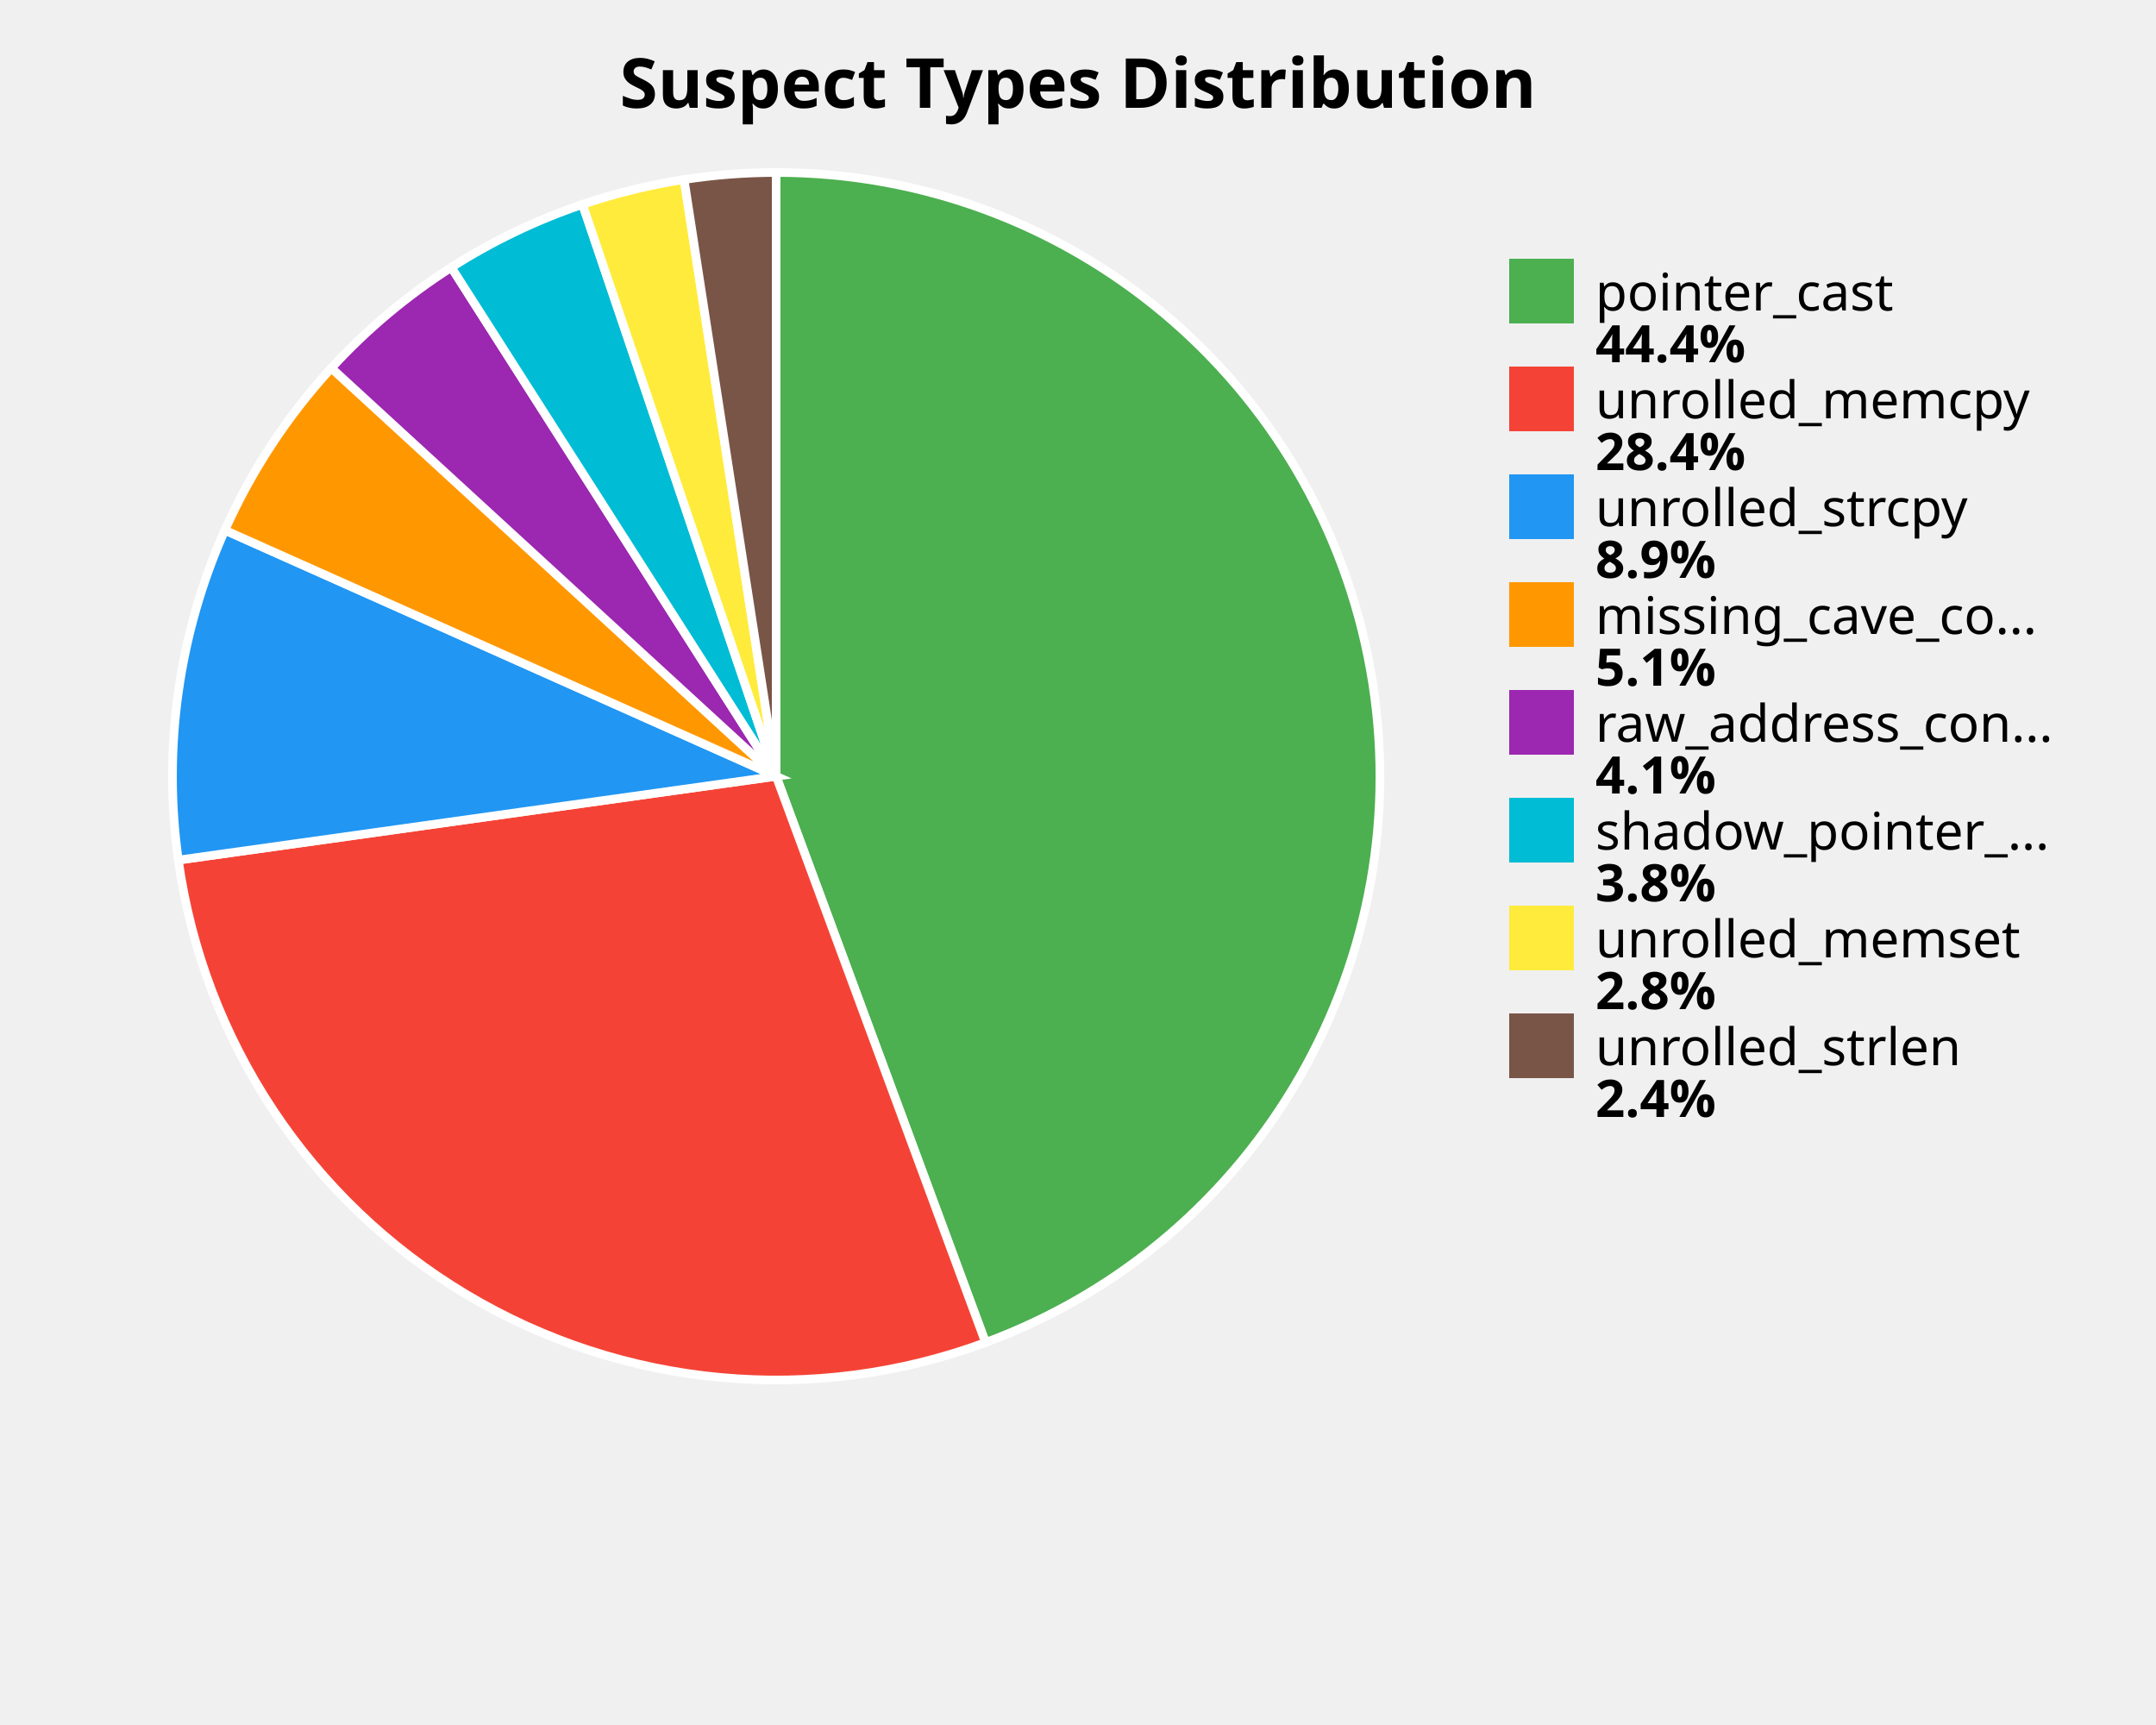
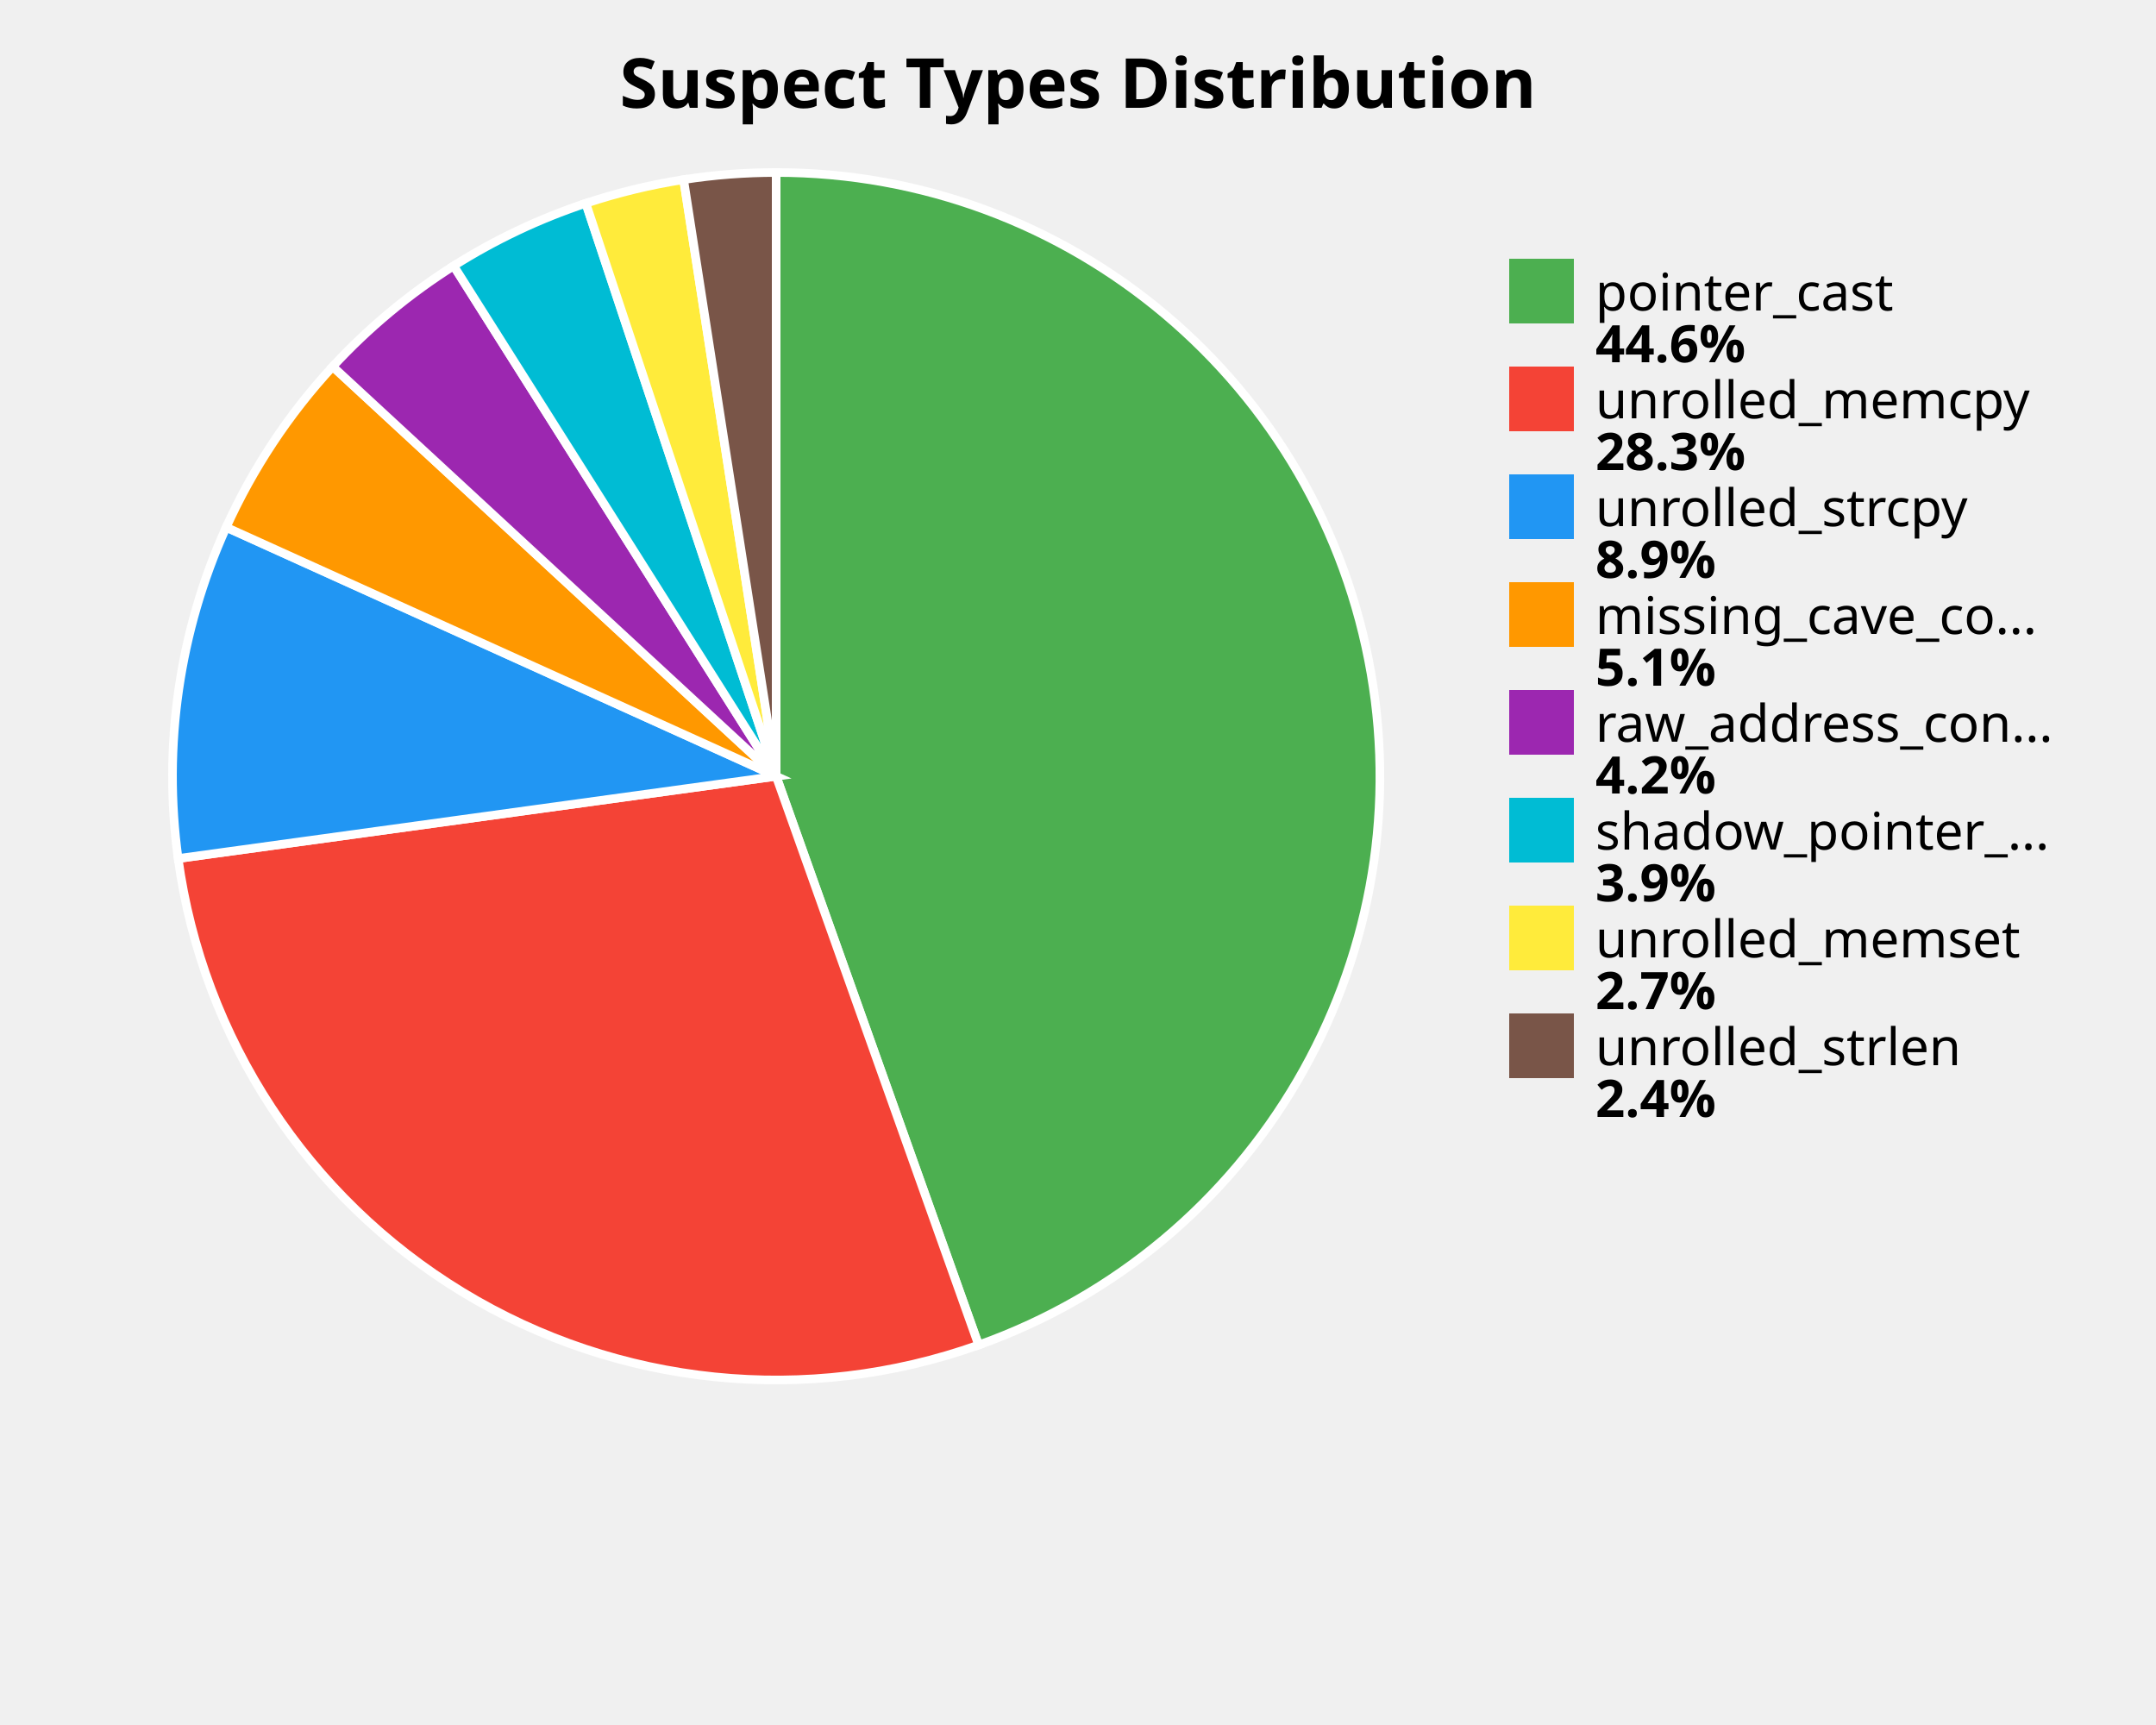
<svg xmlns="http://www.w3.org/2000/svg" width="500" height="400" viewBox="0 0 500 400">
  <style>
    .title { font: bold 16px sans-serif; }
    .label { font: 12px sans-serif; }
    .value { font: bold 12px sans-serif; }
  </style>
  <rect width="100%%" height="100%%" fill="white" />
  <text x="250" y="25" class="title" text-anchor="middle">Suspect Types Distribution</text>
-   <path d="M 180,180 L 180.00,40.00 A 140,140 0 0,1 228.56,311.31 Z" fill="#4CAF50" stroke="white" stroke-width="2" />
-   <path d="M 180,180 L 228.56,311.31 A 140,140 0 0,1 41.36,199.44 Z" fill="#F44336" stroke="white" stroke-width="2" />
-   <path d="M 180,180 L 41.36,199.44 A 140,140 0 0,1 52.15,122.95 Z" fill="#2196F3" stroke="white" stroke-width="2" />
-   <path d="M 180,180 L 52.15,122.95 A 140,140 0 0,1 76.85,85.34 Z" fill="#FF9800" stroke="white" stroke-width="2" />
-   <path d="M 180,180 L 76.85,85.34 A 140,140 0 0,1 104.67,62.00 Z" fill="#9C27B0" stroke="white" stroke-width="2" />
-   <path d="M 180,180 L 104.67,62.00 A 140,140 0 0,1 135.10,47.40 Z" fill="#00BCD4" stroke="white" stroke-width="2" />
-   <path d="M 180,180 L 135.10,47.40 A 140,140 0 0,1 158.65,41.64 Z" fill="#FFEB3B" stroke="white" stroke-width="2" />
-   <path d="M 180,180 L 158.65,41.64 A 140,140 0 0,1 180.00,40.00 Z" fill="#795548" stroke="white" stroke-width="2" />
+   <path d="M 180,180 L 180.00,40.00 A 140,140 0 0,1 226.96,311.89 Z" fill="#4CAF50" stroke="white" stroke-width="2" />
+   <path d="M 180,180 L 226.96,311.89 A 140,140 0 0,1 41.31,199.08 Z" fill="#F44336" stroke="white" stroke-width="2" />
+   <path d="M 180,180 L 41.31,199.08 A 140,140 0 0,1 52.46,122.27 Z" fill="#2196F3" stroke="white" stroke-width="2" />
+   <path d="M 180,180 L 52.46,122.27 A 140,140 0 0,1 77.16,85.00 Z" fill="#FF9800" stroke="white" stroke-width="2" />
+   <path d="M 180,180 L 77.16,85.00 A 140,140 0 0,1 105.21,61.65 Z" fill="#9C27B0" stroke="white" stroke-width="2" />
+   <path d="M 180,180 L 105.21,61.65 A 140,140 0 0,1 135.86,47.14 Z" fill="#00BCD4" stroke="white" stroke-width="2" />
+   <path d="M 180,180 L 135.86,47.14 A 140,140 0 0,1 158.54,41.65 Z" fill="#FFEB3B" stroke="white" stroke-width="2" />
+   <path d="M 180,180 L 158.54,41.65 A 140,140 0 0,1 180.00,40.00 Z" fill="#795548" stroke="white" stroke-width="2" />
  <rect x="350" y="60" width="15" height="15" fill="#4CAF50" />
  <text x="370" y="72" class="label">pointer_cast</text>
-   <text x="370" y="84" class="value">44.4%</text>
+   <text x="370" y="84" class="value">44.6%</text>
  <rect x="350" y="85" width="15" height="15" fill="#F44336" />
  <text x="370" y="97" class="label">unrolled_memcpy</text>
-   <text x="370" y="109" class="value">28.4%</text>
+   <text x="370" y="109" class="value">28.3%</text>
  <rect x="350" y="110" width="15" height="15" fill="#2196F3" />
  <text x="370" y="122" class="label">unrolled_strcpy</text>
  <text x="370" y="134" class="value">8.9%</text>
  <rect x="350" y="135" width="15" height="15" fill="#FF9800" />
  <text x="370" y="147" class="label">missing_cave_co...</text>
  <text x="370" y="159" class="value">5.1%</text>
  <rect x="350" y="160" width="15" height="15" fill="#9C27B0" />
  <text x="370" y="172" class="label">raw_address_con...</text>
-   <text x="370" y="184" class="value">4.1%</text>
+   <text x="370" y="184" class="value">4.2%</text>
  <rect x="350" y="185" width="15" height="15" fill="#00BCD4" />
  <text x="370" y="197" class="label">shadow_pointer_...</text>
-   <text x="370" y="209" class="value">3.8%</text>
+   <text x="370" y="209" class="value">3.9%</text>
  <rect x="350" y="210" width="15" height="15" fill="#FFEB3B" />
  <text x="370" y="222" class="label">unrolled_memset</text>
-   <text x="370" y="234" class="value">2.8%</text>
+   <text x="370" y="234" class="value">2.7%</text>
  <rect x="350" y="235" width="15" height="15" fill="#795548" />
  <text x="370" y="247" class="label">unrolled_strlen</text>
  <text x="370" y="259" class="value">2.4%</text>
</svg>
